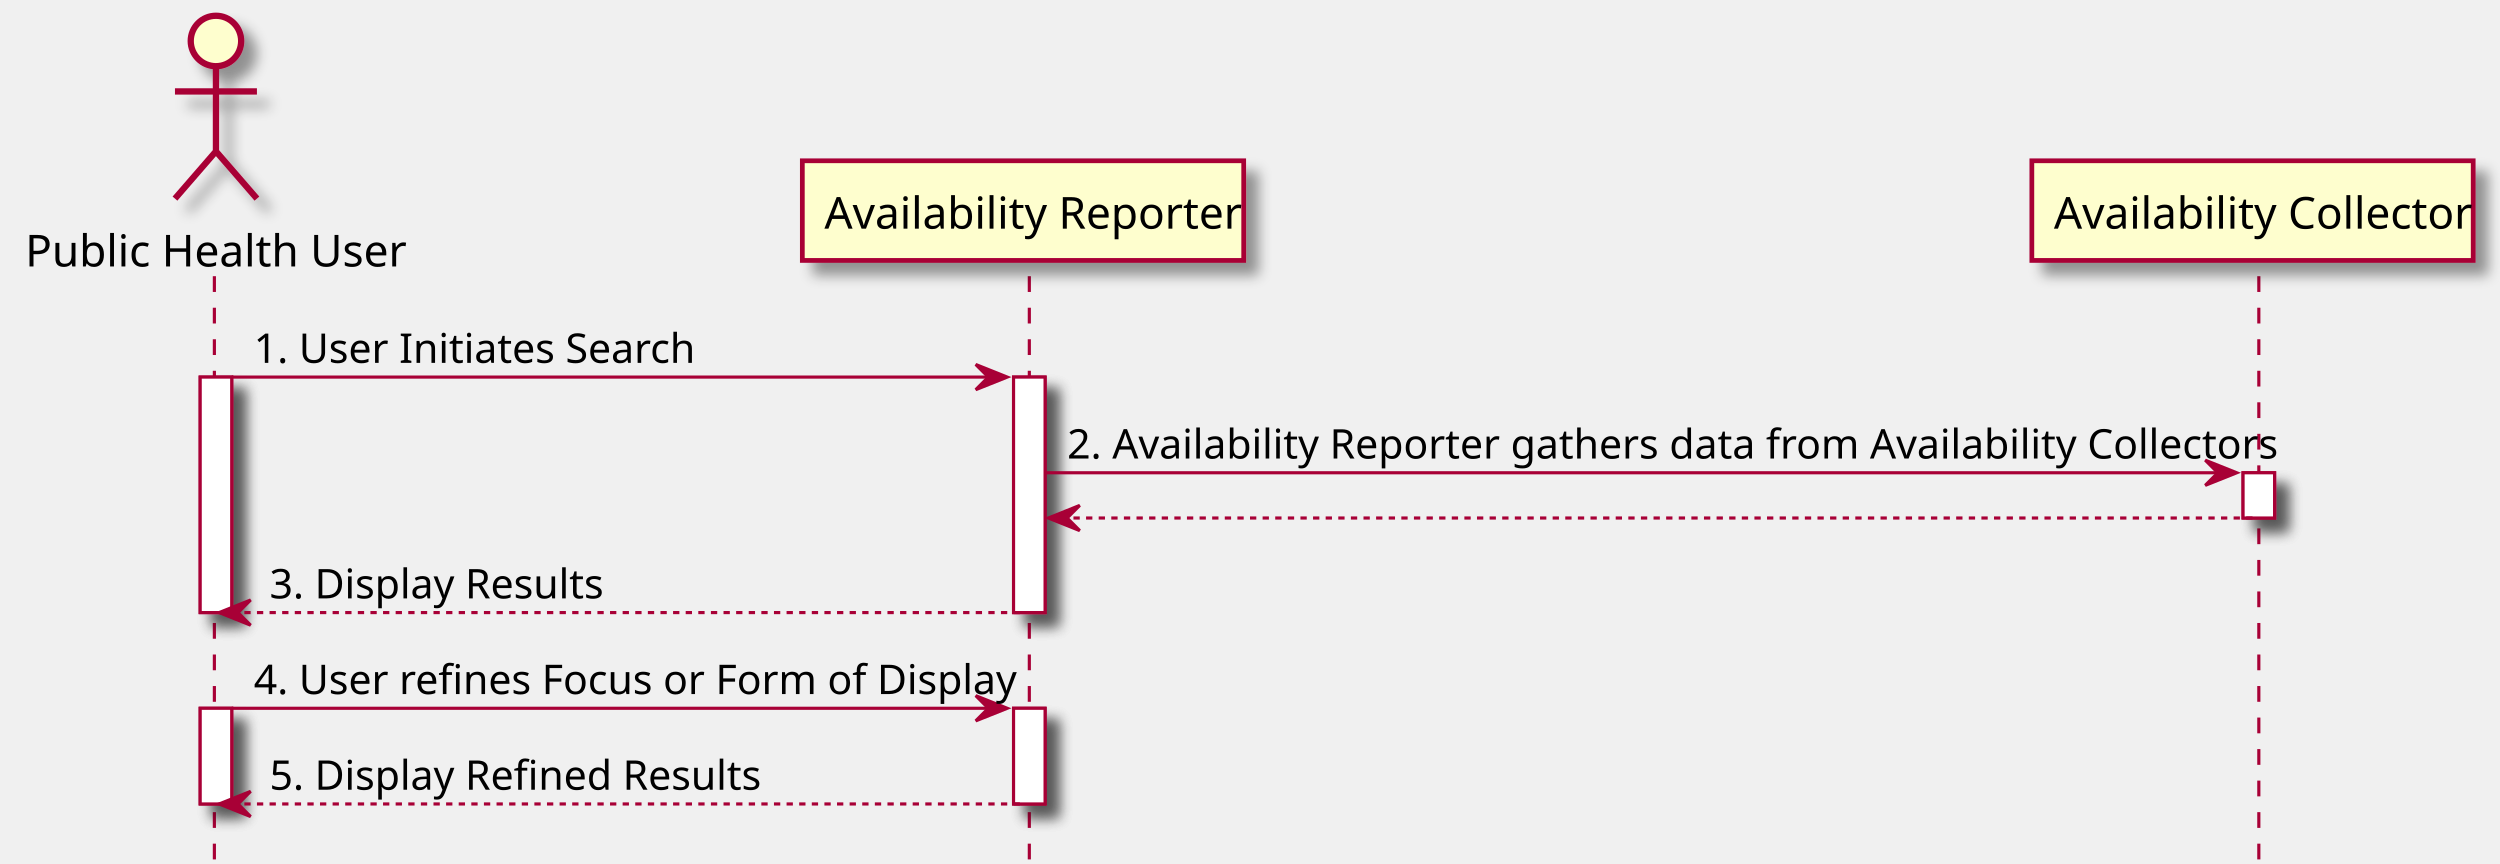
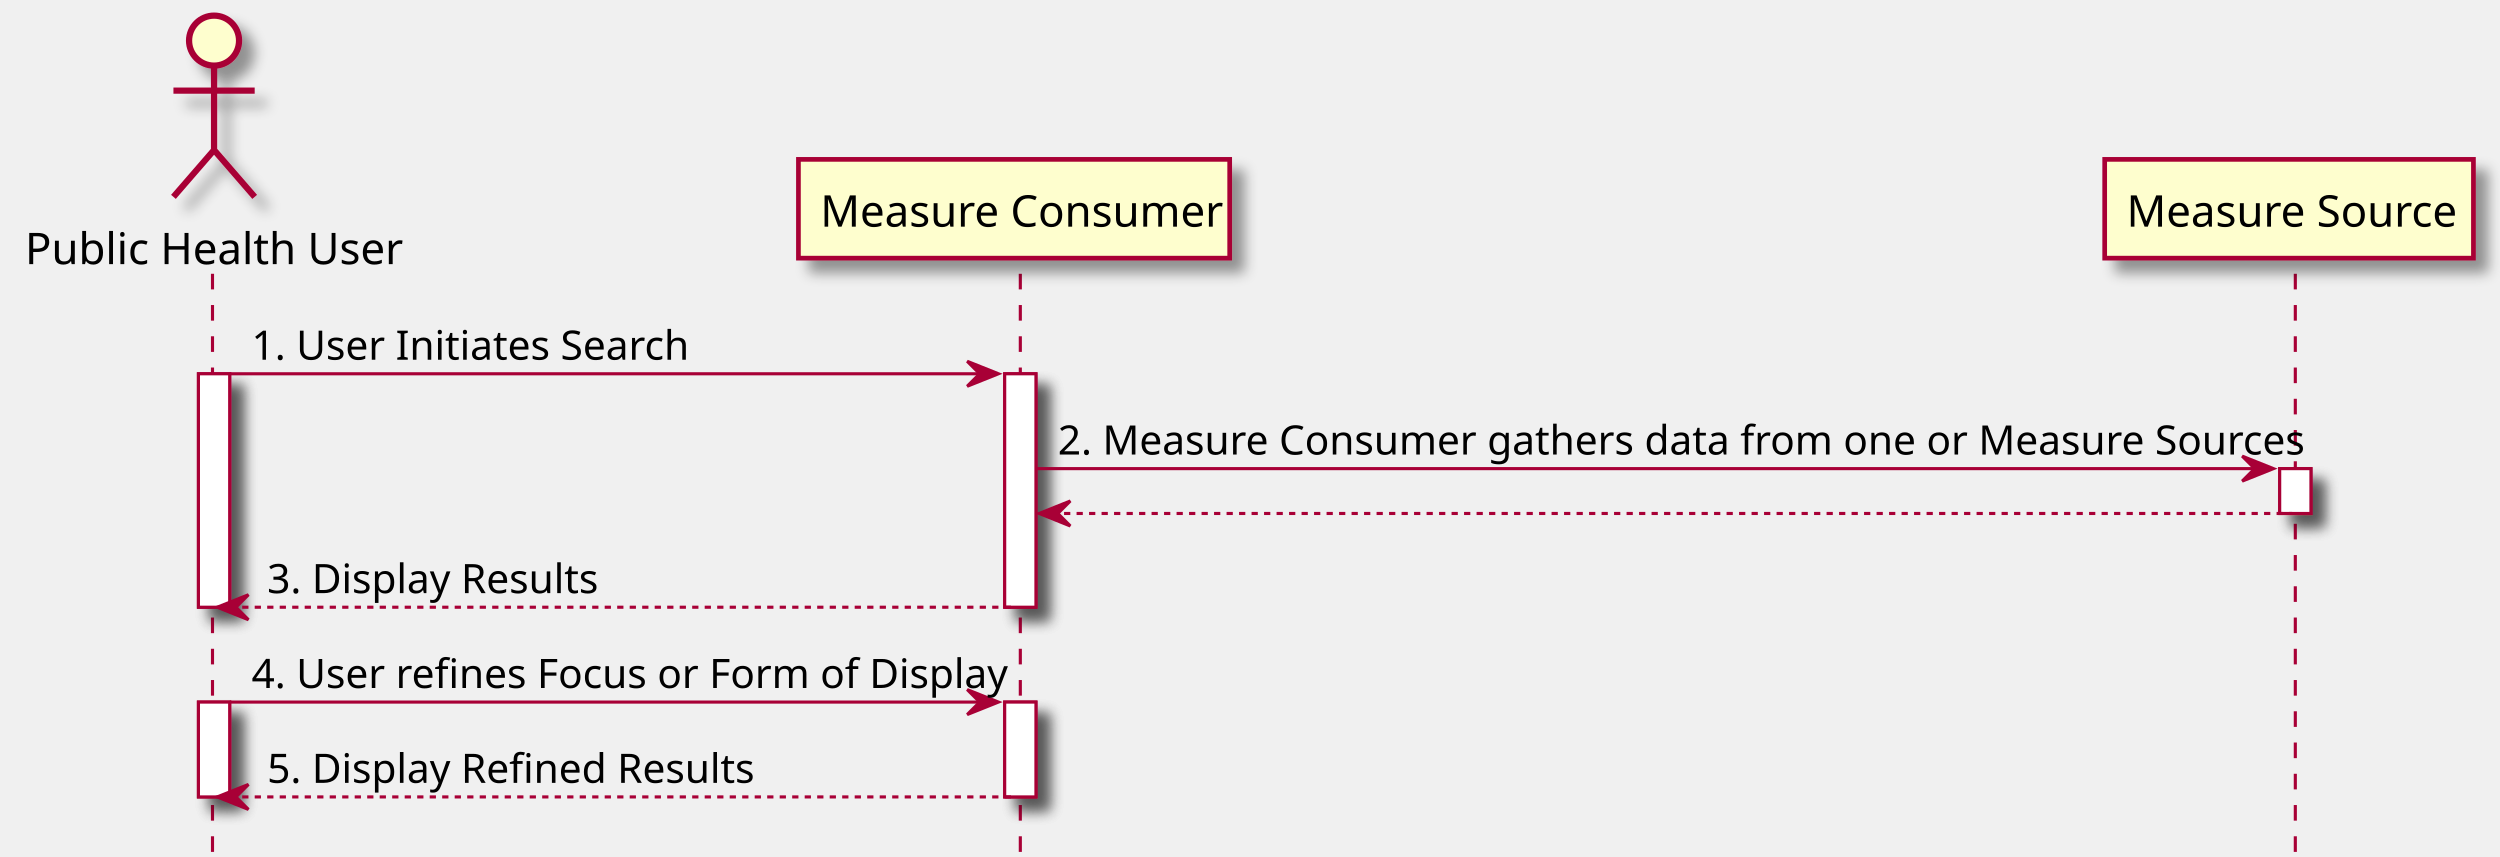
- <svg xmlns="http://www.w3.org/2000/svg" contentScriptType="application/ecmascript" contentStyleType="text/css" height="274px" preserveAspectRatio="none" style="width:793px;height:274px;" version="1.1" viewBox="0 0 793 274" width="793px" zoomAndPan="magnify">
+ <svg xmlns="http://www.w3.org/2000/svg" contentScriptType="application/ecmascript" contentStyleType="text/css" height="274px" preserveAspectRatio="none" style="width:800px;height:274px;" version="1.1" viewBox="0 0 800 274" width="800px" zoomAndPan="magnify">
  <defs>
-     <filter height="300%" id="fqaheko" width="300%" x="-1" y="-1">
+     <filter height="300%" id="fpod5c4" width="300%" x="-1" y="-1">
      <feGaussianBlur result="blurOut" stdDeviation="2.0" />
      <feColorMatrix in="blurOut" result="blurOut2" type="matrix" values="0 0 0 0 0 0 0 0 0 0 0 0 0 0 0 0 0 0 .4 0" />
      <feOffset dx="4.0" dy="4.0" in="blurOut2" result="blurOut3" />
      <feBlend in="SourceGraphic" in2="blurOut3" mode="normal" />
    </filter>
  </defs>
  <g>
-     <rect fill="#FFFFFF" filter="url(#fqaheko)" height="74.703" style="stroke: #A80036; stroke-width: 1.0;" width="10" x="63.5" y="119.609" />
-     <rect fill="#FFFFFF" filter="url(#fqaheko)" height="30.352" style="stroke: #A80036; stroke-width: 1.0;" width="10" x="63.5" y="224.664" />
-     <rect fill="#FFFFFF" filter="url(#fqaheko)" height="74.703" style="stroke: #A80036; stroke-width: 1.0;" width="10" x="321.5" y="119.609" />
-     <rect fill="#FFFFFF" filter="url(#fqaheko)" height="30.352" style="stroke: #A80036; stroke-width: 1.0;" width="10" x="321.5" y="224.664" />
-     <rect fill="#FFFFFF" filter="url(#fqaheko)" height="14.352" style="stroke: #A80036; stroke-width: 1.0;" width="10" x="711.5" y="149.961" />
+     <rect fill="#FFFFFF" filter="url(#fpod5c4)" height="74.703" style="stroke: #A80036; stroke-width: 1.0;" width="10" x="63.5" y="119.609" />
+     <rect fill="#FFFFFF" filter="url(#fpod5c4)" height="30.352" style="stroke: #A80036; stroke-width: 1.0;" width="10" x="63.5" y="224.664" />
+     <rect fill="#FFFFFF" filter="url(#fpod5c4)" height="74.703" style="stroke: #A80036; stroke-width: 1.0;" width="10" x="321.5" y="119.609" />
+     <rect fill="#FFFFFF" filter="url(#fpod5c4)" height="30.352" style="stroke: #A80036; stroke-width: 1.0;" width="10" x="321.5" y="224.664" />
+     <rect fill="#FFFFFF" filter="url(#fpod5c4)" height="14.352" style="stroke: #A80036; stroke-width: 1.0;" width="10" x="729.5" y="149.961" />
    <line style="stroke: #A80036; stroke-width: 1.0; stroke-dasharray: 5.0,5.0;" x1="68" x2="68" y1="87.609" y2="273.367" />
    <line style="stroke: #A80036; stroke-width: 1.0; stroke-dasharray: 5.0,5.0;" x1="326.5" x2="326.5" y1="87.609" y2="273.367" />
-     <line style="stroke: #A80036; stroke-width: 1.0; stroke-dasharray: 5.0,5.0;" x1="716.5" x2="716.5" y1="87.609" y2="273.367" />
+     <line style="stroke: #A80036; stroke-width: 1.0; stroke-dasharray: 5.0,5.0;" x1="734.5" x2="734.5" y1="87.609" y2="273.367" />
    <text fill="#000000" font-family="sans-serif" font-size="14" lengthAdjust="spacingAndGlyphs" textLength="115" x="8" y="84.533">Public Health User</text>
-     <ellipse cx="68.5" cy="13" fill="#FEFECE" filter="url(#fqaheko)" rx="8" ry="8" style="stroke: #A80036; stroke-width: 2.0;" />
-     <path d="M68.5,21 L68.5,48 M55.5,29 L81.5,29 M68.5,48 L55.5,63 M68.5,48 L81.5,63 " fill="#FEFECE" filter="url(#fqaheko)" style="stroke: #A80036; stroke-width: 2.0;" />
-     <rect fill="#FEFECE" filter="url(#fqaheko)" height="31.609" style="stroke: #A80036; stroke-width: 1.5;" width="140" x="254.5" y="51" />
-     <text fill="#000000" font-family="sans-serif" font-size="14" lengthAdjust="spacingAndGlyphs" textLength="126" x="261.5" y="72.533">Availability Reporter</text>
-     <rect fill="#FEFECE" filter="url(#fqaheko)" height="31.609" style="stroke: #A80036; stroke-width: 1.5;" width="140" x="644.5" y="51" />
-     <text fill="#000000" font-family="sans-serif" font-size="14" lengthAdjust="spacingAndGlyphs" textLength="126" x="651.5" y="72.533">Availability Collector</text>
-     <rect fill="#FFFFFF" filter="url(#fqaheko)" height="74.703" style="stroke: #A80036; stroke-width: 1.0;" width="10" x="63.5" y="119.609" />
-     <rect fill="#FFFFFF" filter="url(#fqaheko)" height="30.352" style="stroke: #A80036; stroke-width: 1.0;" width="10" x="63.5" y="224.664" />
-     <rect fill="#FFFFFF" filter="url(#fqaheko)" height="74.703" style="stroke: #A80036; stroke-width: 1.0;" width="10" x="321.5" y="119.609" />
-     <rect fill="#FFFFFF" filter="url(#fqaheko)" height="30.352" style="stroke: #A80036; stroke-width: 1.0;" width="10" x="321.5" y="224.664" />
-     <rect fill="#FFFFFF" filter="url(#fqaheko)" height="14.352" style="stroke: #A80036; stroke-width: 1.0;" width="10" x="711.5" y="149.961" />
+     <ellipse cx="68.5" cy="13" fill="#FEFECE" filter="url(#fpod5c4)" rx="8" ry="8" style="stroke: #A80036; stroke-width: 2.0;" />
+     <path d="M68.5,21 L68.5,48 M55.5,29 L81.5,29 M68.5,48 L55.5,63 M68.5,48 L81.5,63 " fill="#FEFECE" filter="url(#fpod5c4)" style="stroke: #A80036; stroke-width: 2.0;" />
+     <rect fill="#FEFECE" filter="url(#fpod5c4)" height="31.609" style="stroke: #A80036; stroke-width: 1.5;" width="138" x="255.5" y="51" />
+     <text fill="#000000" font-family="sans-serif" font-size="14" lengthAdjust="spacingAndGlyphs" textLength="124" x="262.5" y="72.533">Measure Consumer</text>
+     <rect fill="#FEFECE" filter="url(#fpod5c4)" height="31.609" style="stroke: #A80036; stroke-width: 1.5;" width="118" x="673.5" y="51" />
+     <text fill="#000000" font-family="sans-serif" font-size="14" lengthAdjust="spacingAndGlyphs" textLength="104" x="680.5" y="72.533">Measure Source</text>
+     <rect fill="#FFFFFF" filter="url(#fpod5c4)" height="74.703" style="stroke: #A80036; stroke-width: 1.0;" width="10" x="63.5" y="119.609" />
+     <rect fill="#FFFFFF" filter="url(#fpod5c4)" height="30.352" style="stroke: #A80036; stroke-width: 1.0;" width="10" x="63.5" y="224.664" />
+     <rect fill="#FFFFFF" filter="url(#fpod5c4)" height="74.703" style="stroke: #A80036; stroke-width: 1.0;" width="10" x="321.5" y="119.609" />
+     <rect fill="#FFFFFF" filter="url(#fpod5c4)" height="30.352" style="stroke: #A80036; stroke-width: 1.0;" width="10" x="321.5" y="224.664" />
+     <rect fill="#FFFFFF" filter="url(#fpod5c4)" height="14.352" style="stroke: #A80036; stroke-width: 1.0;" width="10" x="729.5" y="149.961" />
    <polygon fill="#A80036" points="309.5,115.609,319.5,119.609,309.5,123.609,313.5,119.609" style="stroke: #A80036; stroke-width: 1.0;" />
    <line style="stroke: #A80036; stroke-width: 1.0;" x1="73.5" x2="315.5" y1="119.609" y2="119.609" />
    <text fill="#000000" font-family="sans-serif" font-size="13" lengthAdjust="spacingAndGlyphs" textLength="136" x="80.5" y="115.105">1. User Initiates Search</text>
-     <polygon fill="#A80036" points="699.5,145.961,709.5,149.961,699.5,153.961,703.5,149.961" style="stroke: #A80036; stroke-width: 1.0;" />
-     <line style="stroke: #A80036; stroke-width: 1.0;" x1="331.5" x2="705.5" y1="149.961" y2="149.961" />
-     <text fill="#000000" font-family="sans-serif" font-size="13" lengthAdjust="spacingAndGlyphs" textLength="361" x="338.5" y="145.456">2. Availability Reporter gathers data from Availability Collectors</text>
+     <polygon fill="#A80036" points="717.5,145.961,727.5,149.961,717.5,153.961,721.5,149.961" style="stroke: #A80036; stroke-width: 1.0;" />
+     <line style="stroke: #A80036; stroke-width: 1.0;" x1="331.5" x2="723.5" y1="149.961" y2="149.961" />
+     <text fill="#000000" font-family="sans-serif" font-size="13" lengthAdjust="spacingAndGlyphs" textLength="379" x="338.5" y="145.456">2. Measure Consumer gathers data from one or Measure Sources</text>
    <polygon fill="#A80036" points="342.5,160.312,332.5,164.312,342.5,168.312,338.5,164.312" style="stroke: #A80036; stroke-width: 1.0;" />
-     <line style="stroke: #A80036; stroke-width: 1.0; stroke-dasharray: 2.0,2.0;" x1="336.5" x2="715.5" y1="164.312" y2="164.312" />
+     <line style="stroke: #A80036; stroke-width: 1.0; stroke-dasharray: 2.0,2.0;" x1="336.5" x2="733.5" y1="164.312" y2="164.312" />
    <polygon fill="#A80036" points="79.5,190.312,69.5,194.312,79.5,198.312,75.5,194.312" style="stroke: #A80036; stroke-width: 1.0;" />
    <line style="stroke: #A80036; stroke-width: 1.0; stroke-dasharray: 2.0,2.0;" x1="73.5" x2="325.5" y1="194.312" y2="194.312" />
    <text fill="#000000" font-family="sans-serif" font-size="13" lengthAdjust="spacingAndGlyphs" textLength="106" x="85.5" y="189.808">3. Display Results</text>
    <polygon fill="#A80036" points="309.5,220.664,319.5,224.664,309.5,228.664,313.5,224.664" style="stroke: #A80036; stroke-width: 1.0;" />
    <line style="stroke: #A80036; stroke-width: 1.0;" x1="73.5" x2="315.5" y1="224.664" y2="224.664" />
    <text fill="#000000" font-family="sans-serif" font-size="13" lengthAdjust="spacingAndGlyphs" textLength="234" x="80.5" y="220.159">4. User refines Focus or Form of Display</text>
    <polygon fill="#A80036" points="79.5,251.016,69.5,255.016,79.5,259.016,75.5,255.016" style="stroke: #A80036; stroke-width: 1.0;" />
    <line style="stroke: #A80036; stroke-width: 1.0; stroke-dasharray: 2.0,2.0;" x1="73.5" x2="325.5" y1="255.016" y2="255.016" />
    <text fill="#000000" font-family="sans-serif" font-size="13" lengthAdjust="spacingAndGlyphs" textLength="153" x="85.5" y="250.511">5. Display Refined Results</text>
  </g>
</svg>
